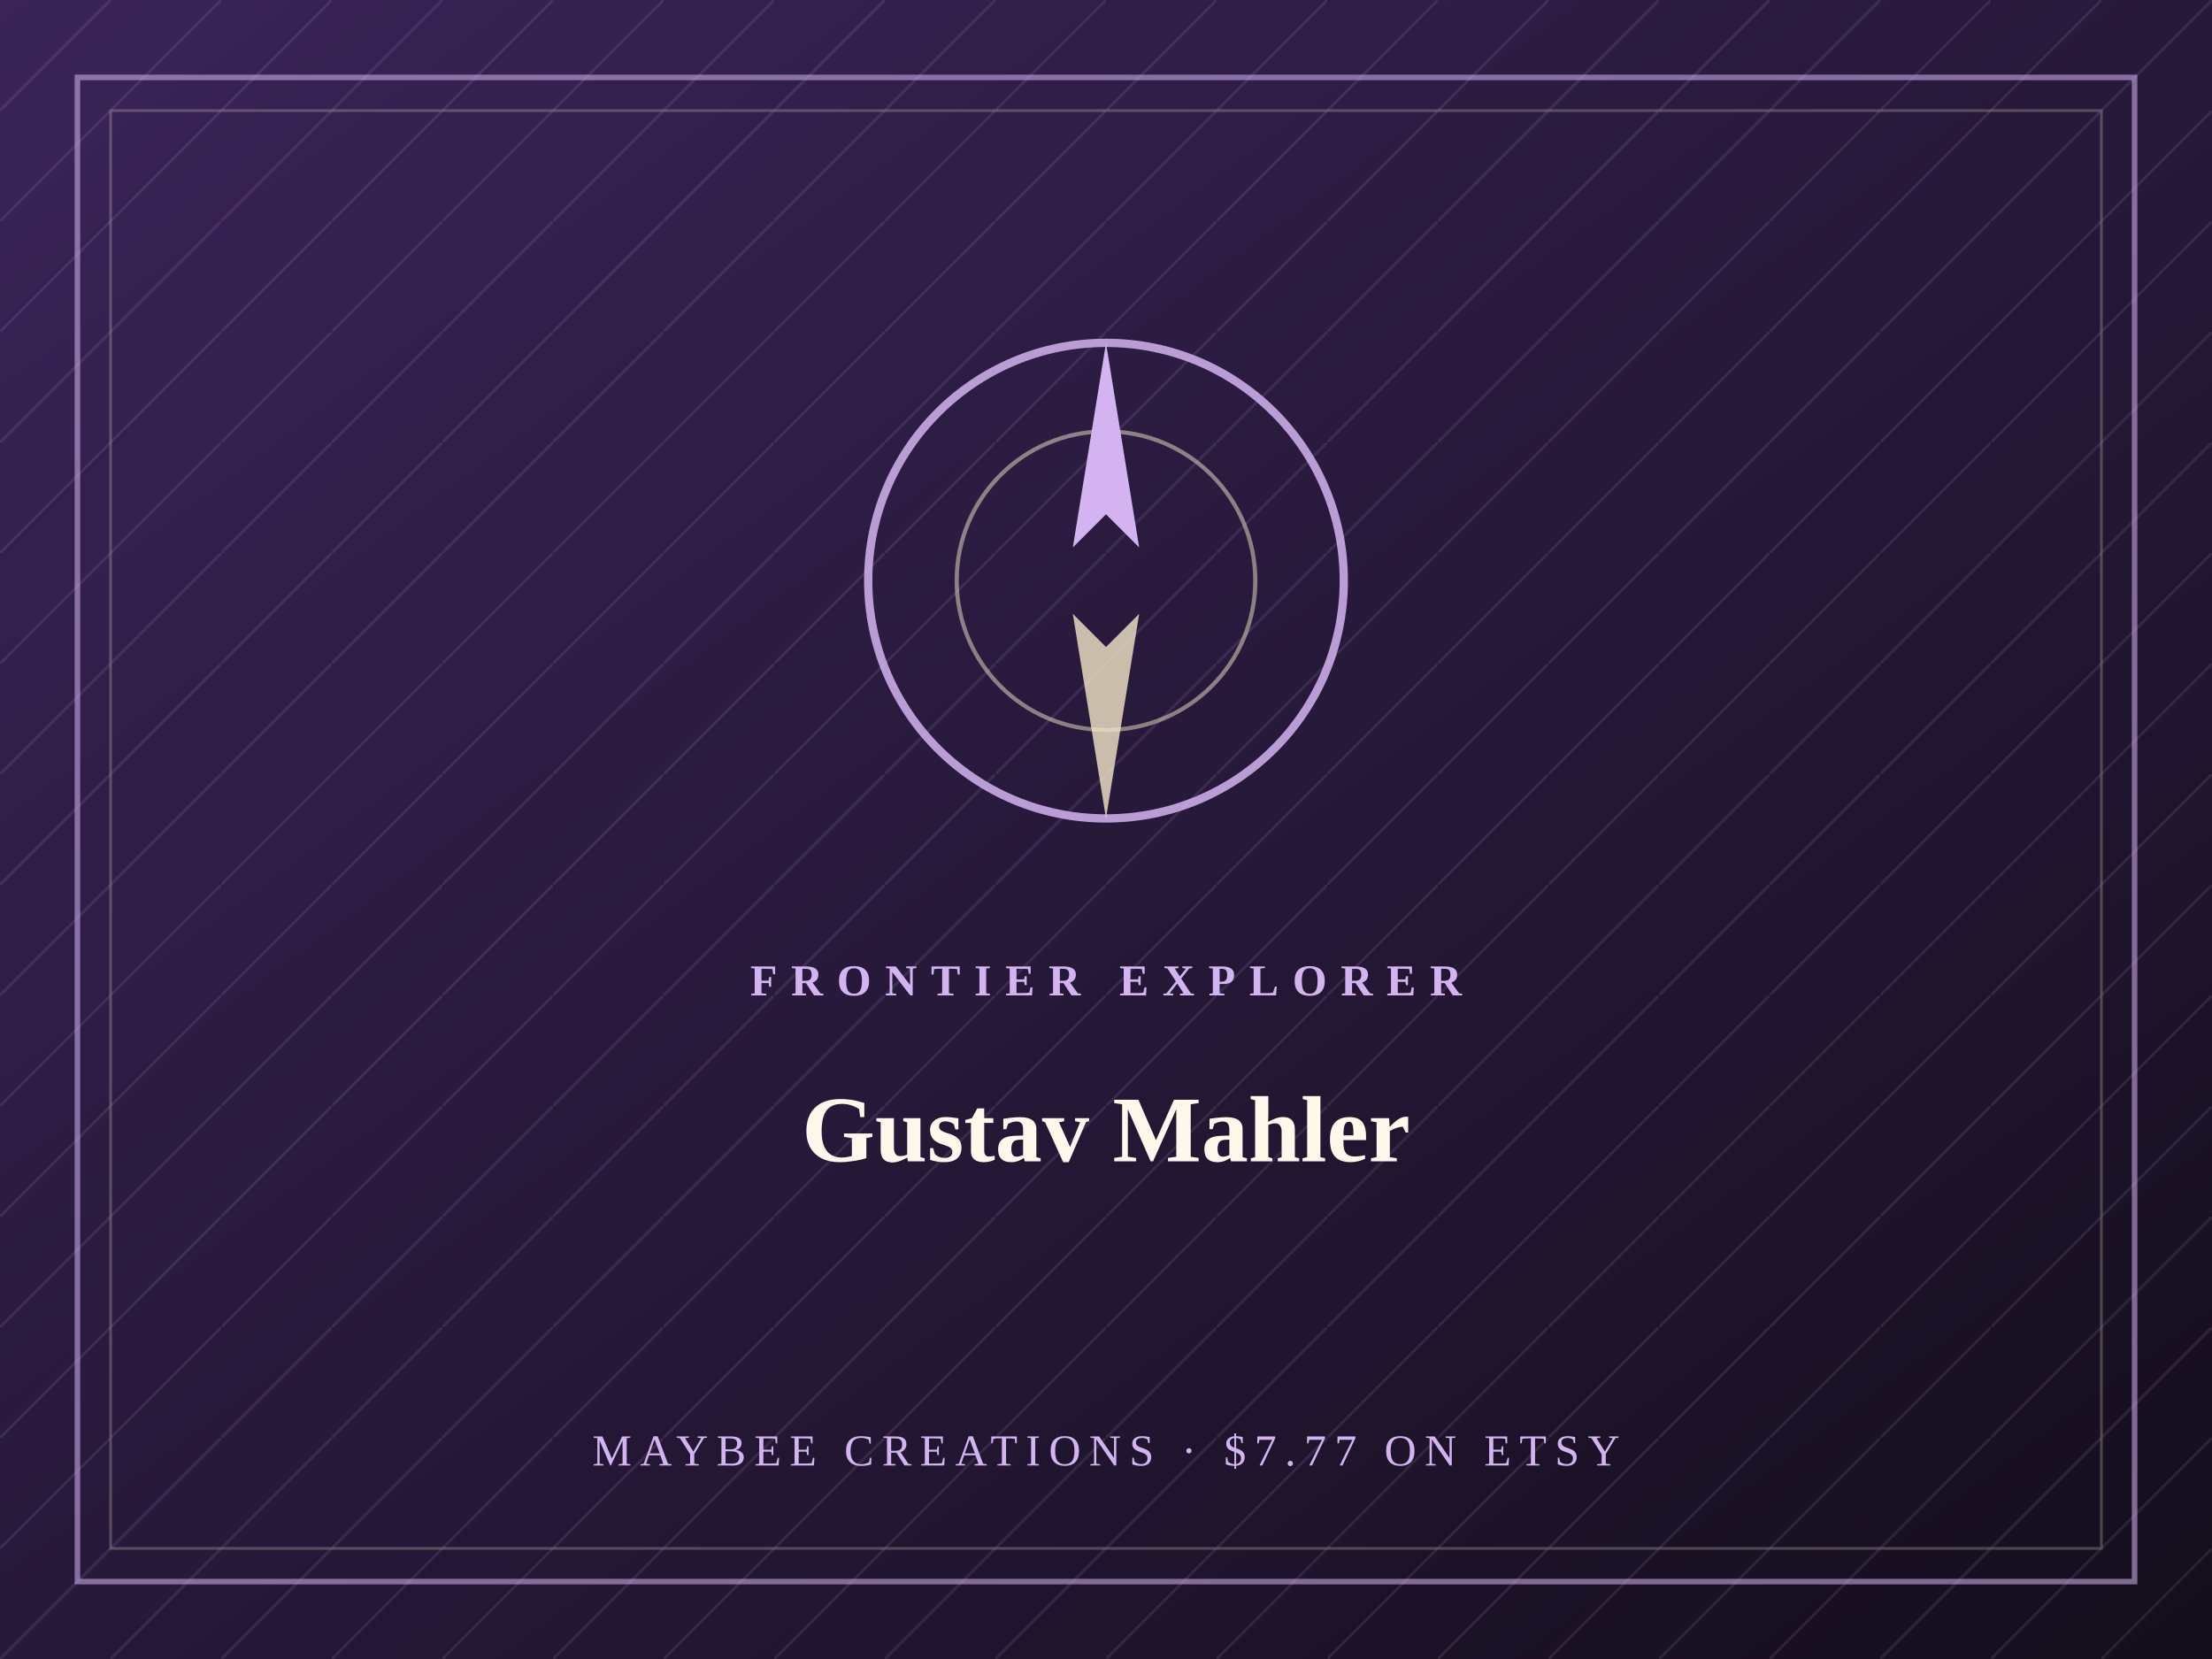
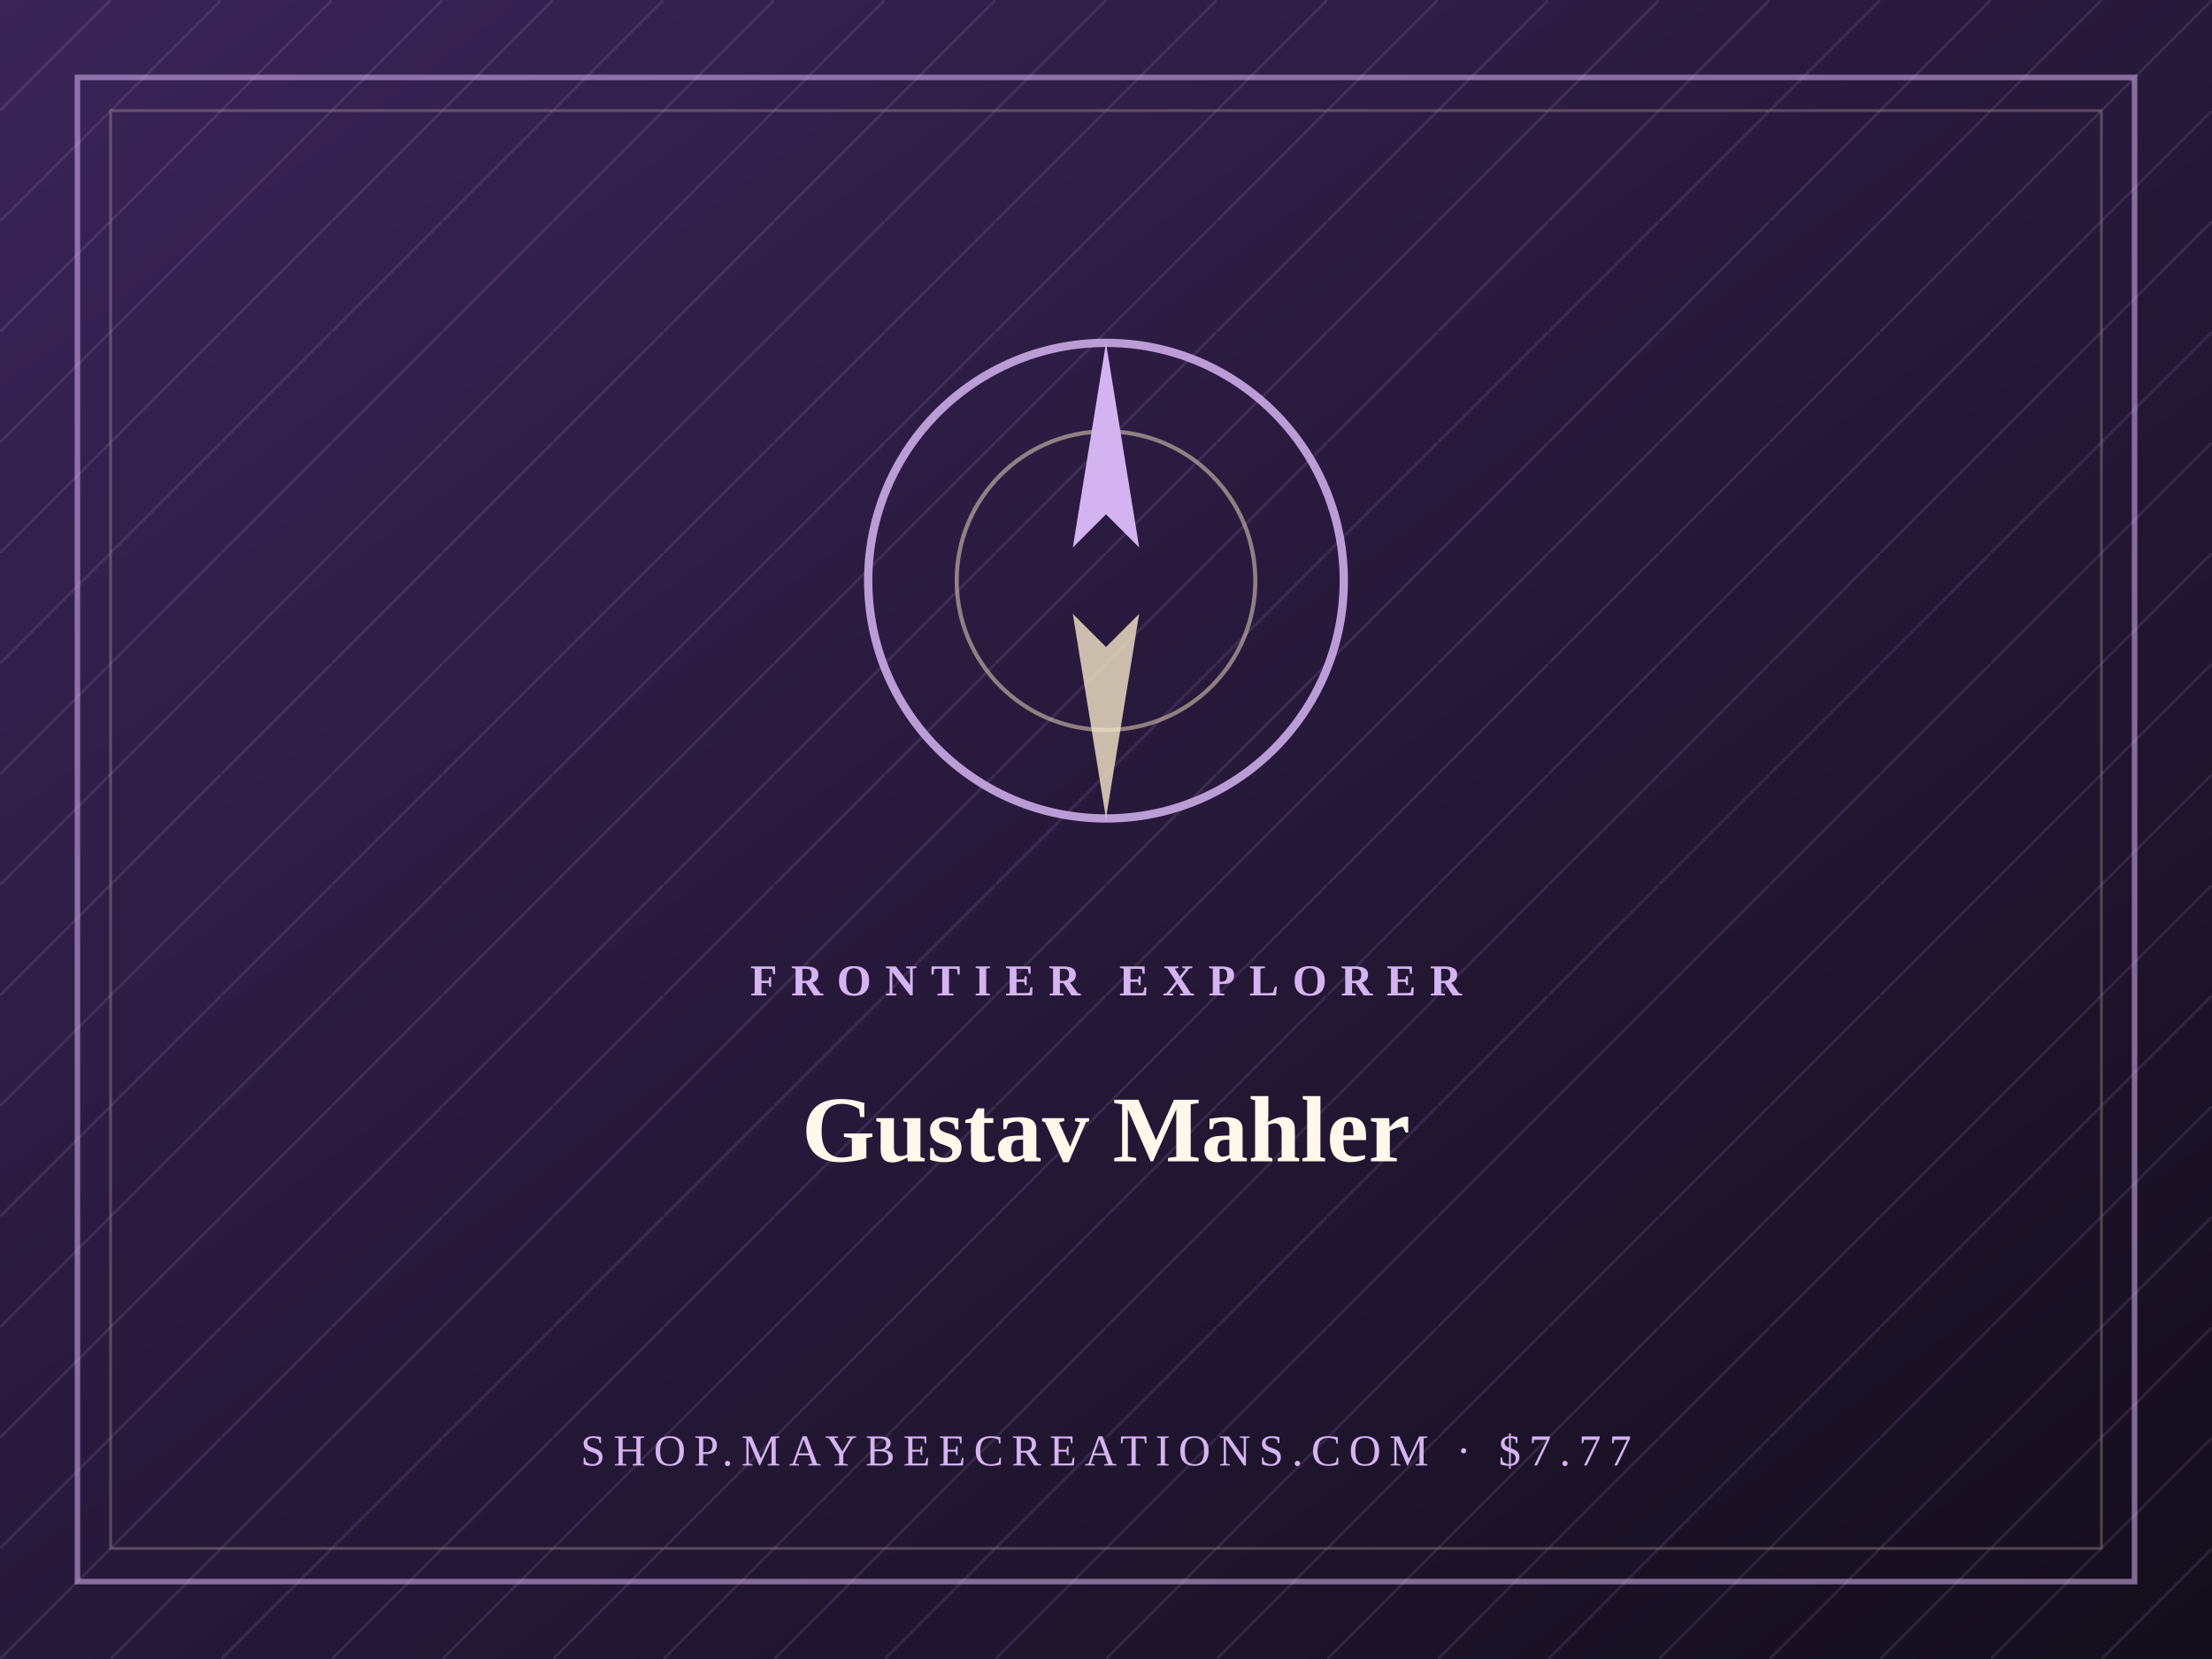
<svg xmlns="http://www.w3.org/2000/svg" viewBox="0 0 800 600" role="img" aria-label="Gustav Mahler Frontier Explorer">
  <defs>
    <linearGradient id="g" x1="0" y1="0" x2="1" y2="1">
      <stop offset="0%" stop-color="#3a2458" />
      <stop offset="100%" stop-color="#140e1c" />
    </linearGradient>
    <pattern id="p" width="40" height="40" patternUnits="userSpaceOnUse">
      <path d="M0 40 L40 0" stroke="#d4b4f0" stroke-opacity="0.12" stroke-width="1" />
    </pattern>
  </defs>
  <rect width="800" height="600" fill="url(#g)" />
  <rect width="800" height="600" fill="url(#p)" />
  <rect x="28" y="28" width="744" height="544" fill="none" stroke="#d4b4f0" stroke-opacity="0.55" stroke-width="2" />
  <rect x="40" y="40" width="720" height="520" fill="none" stroke="#f4e6c8" stroke-opacity="0.25" stroke-width="1" />
  <circle cx="400" cy="210" r="86" fill="none" stroke="#d4b4f0" stroke-width="3" opacity="0.85" />
  <circle cx="400" cy="210" r="54" fill="none" stroke="#f4e6c8" stroke-width="1.5" opacity="0.5" />
  <path d="M400 124 L412 198 L400 186 L388 198 Z" fill="#d4b4f0" />
  <path d="M400 296 L388 222 L400 234 L412 222 Z" fill="#f4e6c8" opacity="0.8" />
  <text x="400" y="360" text-anchor="middle" fill="#d4b4f0" font-family="Georgia, 'Times New Roman', serif" font-size="16" letter-spacing="5" font-weight="700">FRONTIER EXPLORER</text>
  <text x="400" y="420" text-anchor="middle" fill="#fff8ea" font-family="Georgia, 'Times New Roman', serif" font-size="34" font-weight="700">Gustav Mahler</text>
-   <text x="400" y="530" text-anchor="middle" fill="#d4b4f0" font-family="Georgia, 'Times New Roman', serif" font-size="16" letter-spacing="3">MAYBEE CREATIONS · $7.77 ON ETSY</text>
+   <text x="400" y="530" text-anchor="middle" fill="#d4b4f0" font-family="Georgia, 'Times New Roman', serif" font-size="16" letter-spacing="3">SHOP.MAYBEECREATIONS.COM · $7.77</text>
</svg>
